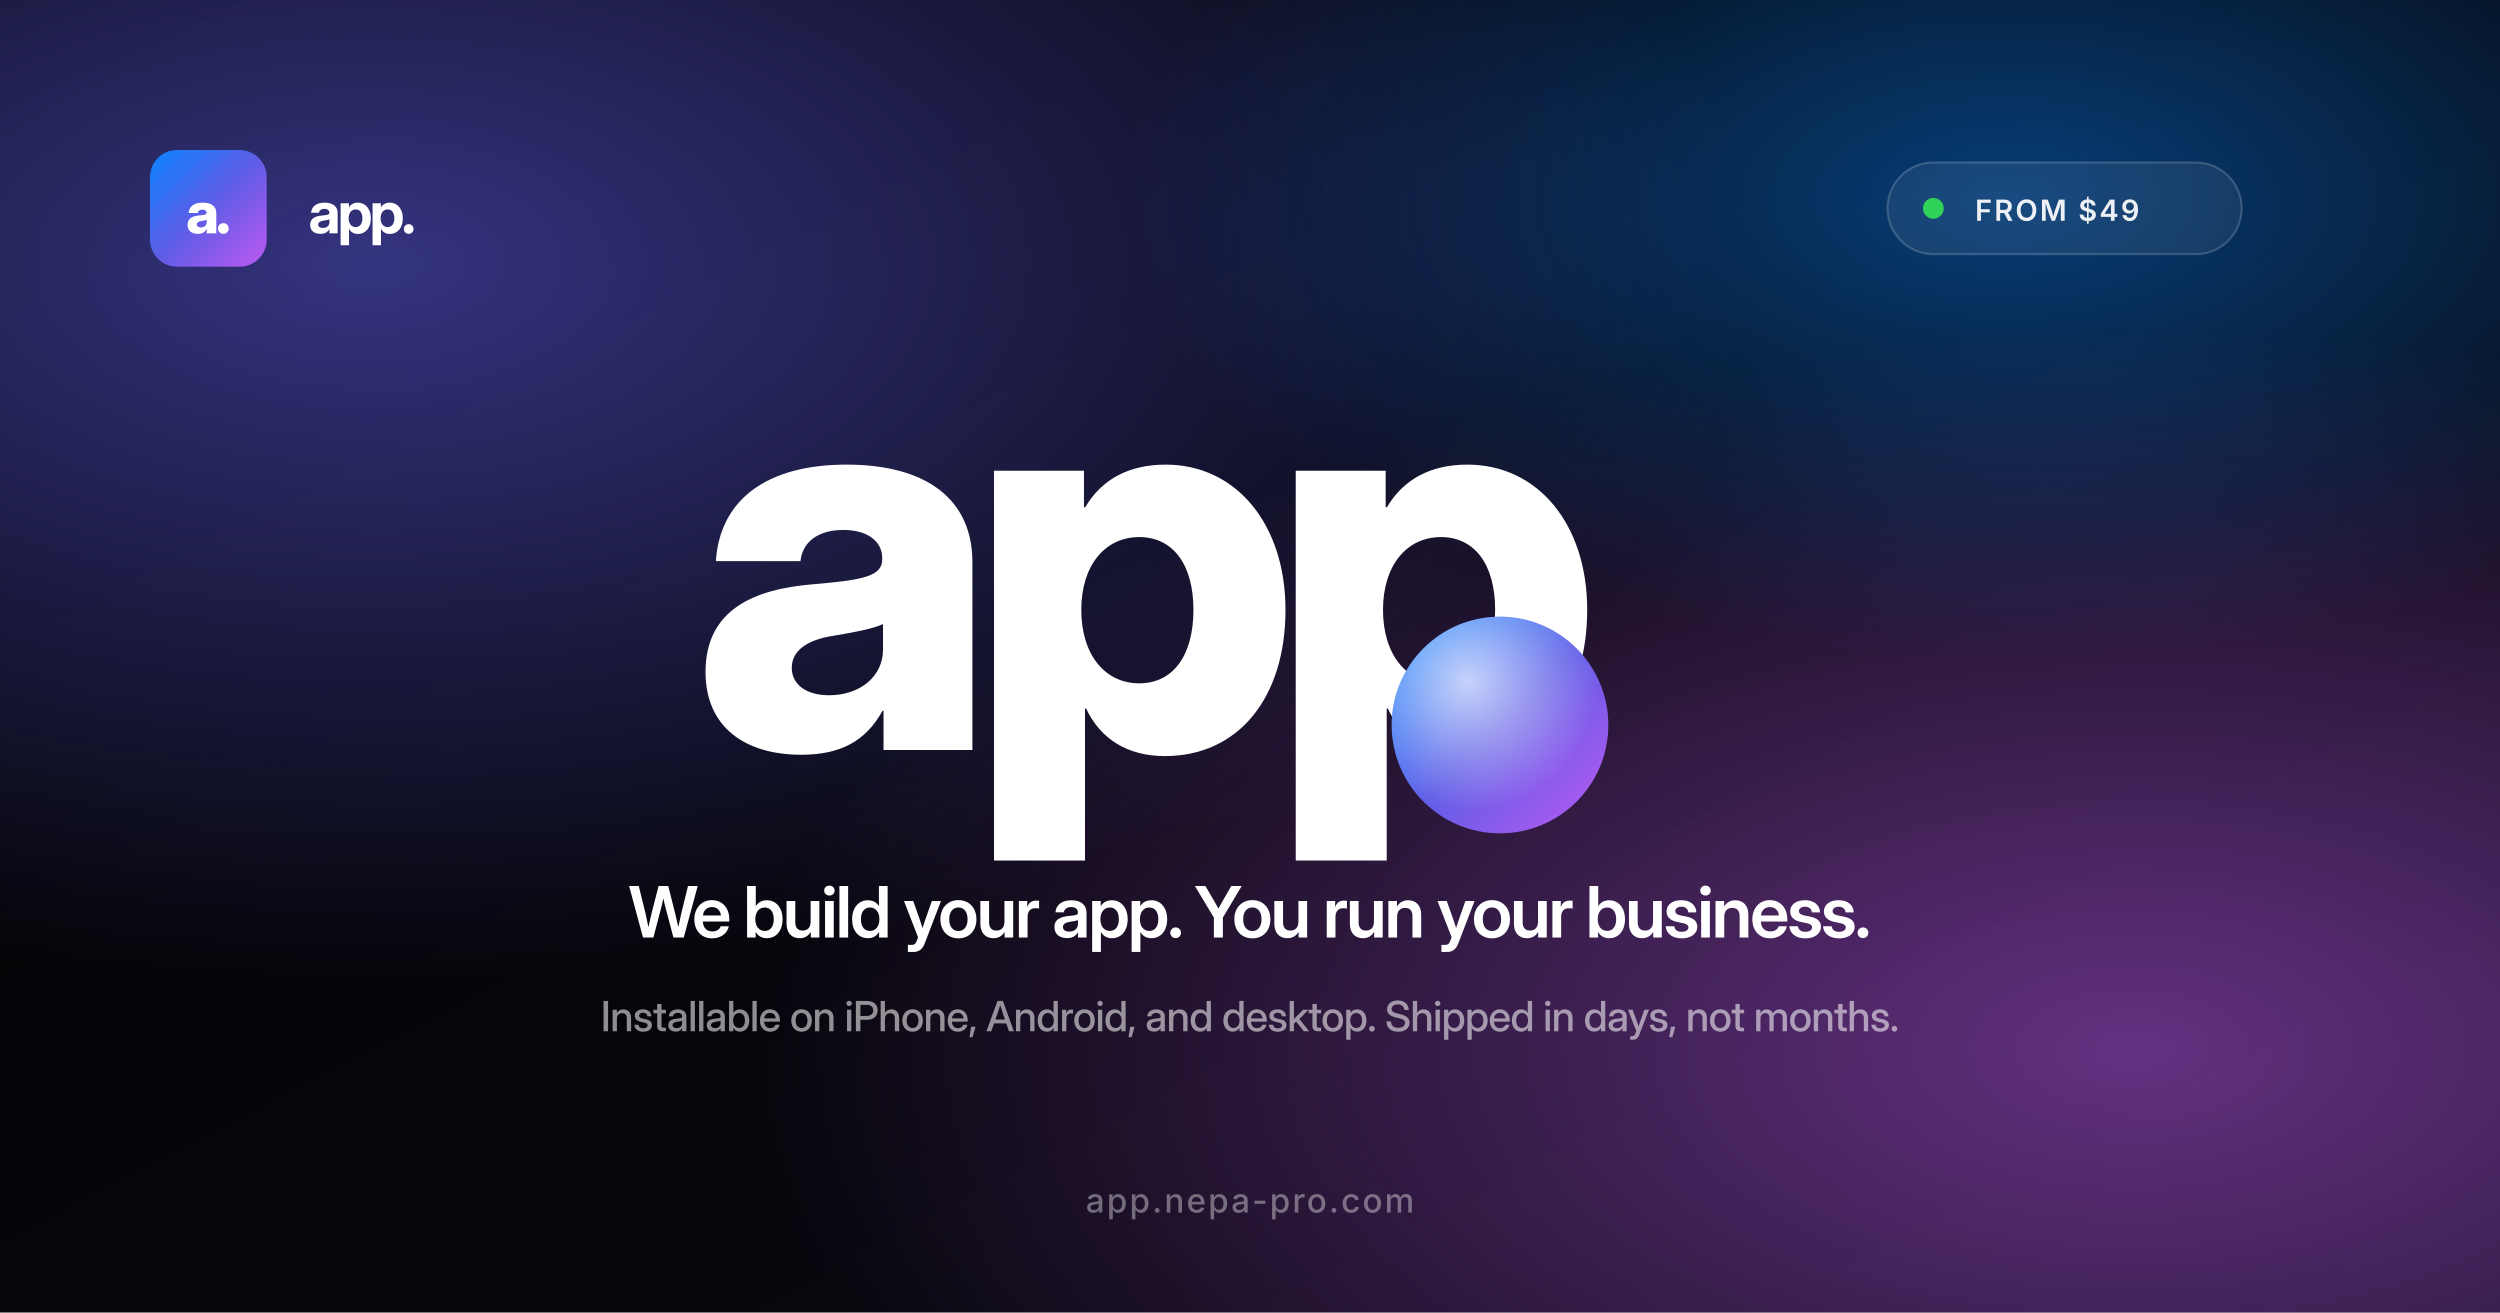
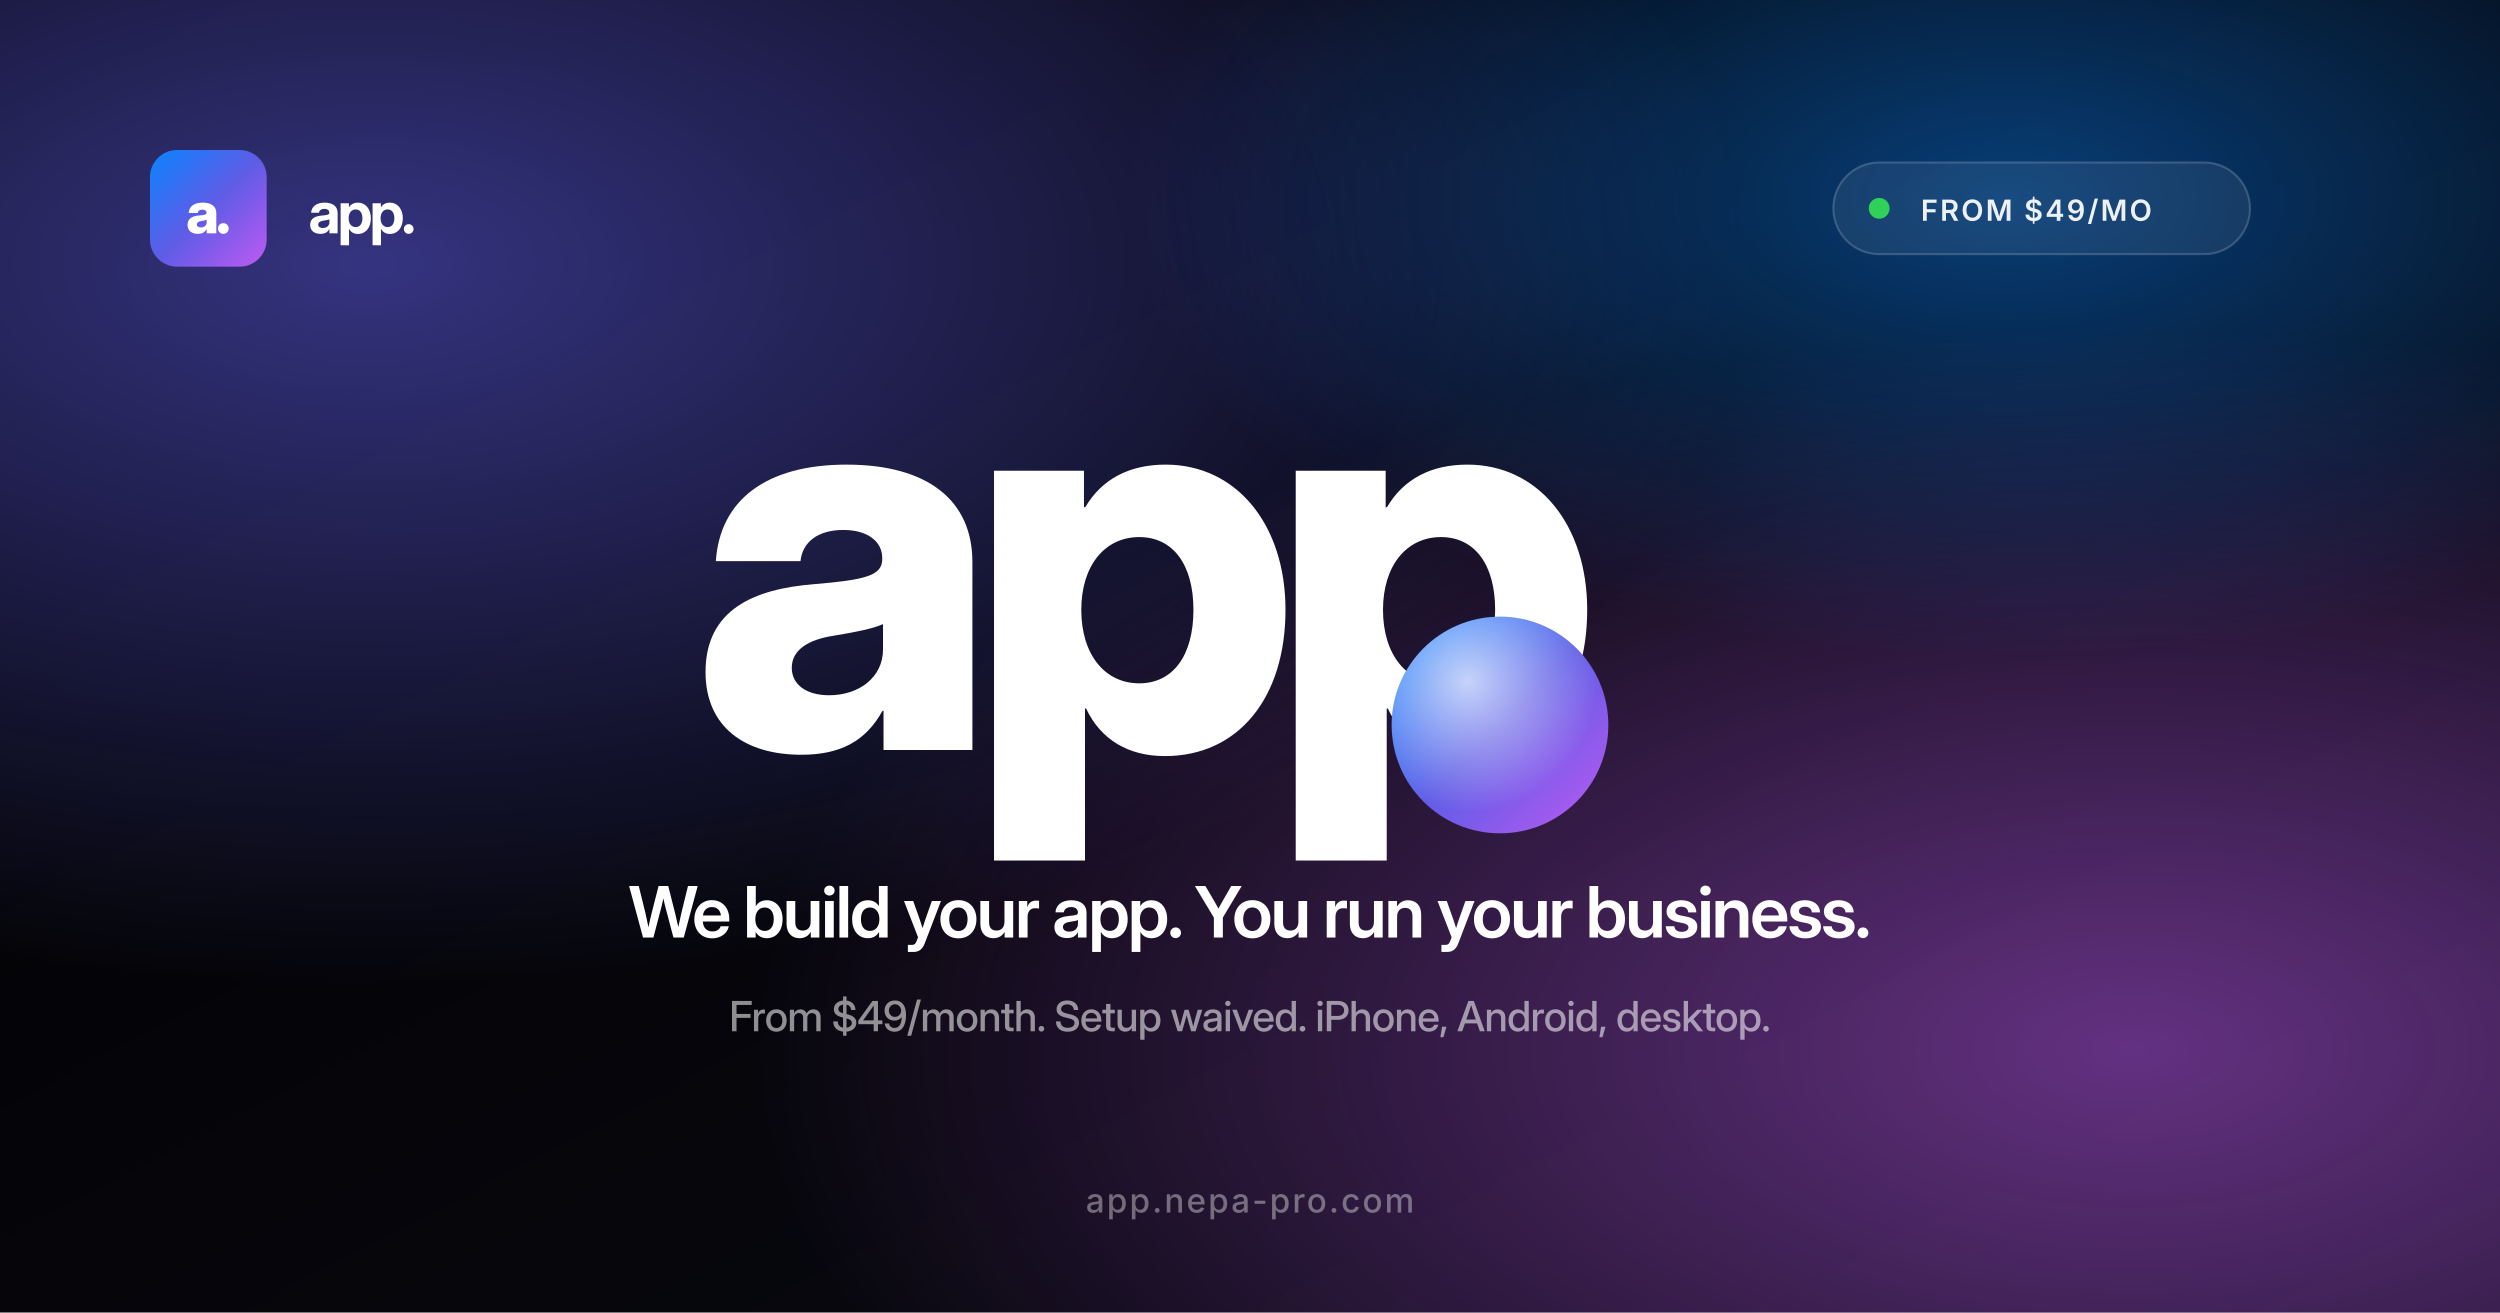
<svg xmlns="http://www.w3.org/2000/svg" viewBox="0 0 1200 630" width="1200" height="630">
  <defs>
    <linearGradient id="og-bg" x1="0%" y1="0%" x2="100%" y2="100%">
      <stop offset="0%" stop-color="#000000" />
      <stop offset="100%" stop-color="#0a0a14" />
    </linearGradient>
    <radialGradient id="og-glow1" cx="15%" cy="20%" r="55%">
      <stop offset="0%" stop-color="#5e5ce6" stop-opacity="0.55" />
      <stop offset="100%" stop-color="#5e5ce6" stop-opacity="0" />
    </radialGradient>
    <radialGradient id="og-glow2" cx="85%" cy="80%" r="55%">
      <stop offset="0%" stop-color="#bf5af2" stop-opacity="0.5" />
      <stop offset="100%" stop-color="#bf5af2" stop-opacity="0" />
    </radialGradient>
    <radialGradient id="og-glow3" cx="80%" cy="15%" r="35%">
      <stop offset="0%" stop-color="#0a84ff" stop-opacity="0.45" />
      <stop offset="100%" stop-color="#0a84ff" stop-opacity="0" />
    </radialGradient>
    <linearGradient id="dot-grad" x1="0%" y1="0%" x2="100%" y2="100%">
      <stop offset="0%" stop-color="#0a84ff" />
      <stop offset="50%" stop-color="#5e5ce6" />
      <stop offset="100%" stop-color="#bf5af2" />
    </linearGradient>
    <linearGradient id="mark-grad" x1="0%" y1="0%" x2="100%" y2="100%">
      <stop offset="0%" stop-color="#0a84ff" />
      <stop offset="50%" stop-color="#5e5ce6" />
      <stop offset="100%" stop-color="#bf5af2" />
    </linearGradient>
    <radialGradient id="dot-shine" cx="35%" cy="30%" r="60%">
      <stop offset="0%" stop-color="#ffffff" stop-opacity="0.7" />
      <stop offset="100%" stop-color="#ffffff" stop-opacity="0" />
    </radialGradient>
  </defs>
  <rect width="1200" height="630" fill="url(#og-bg)" />
  <rect width="1200" height="630" fill="url(#og-glow1)" />
  <rect width="1200" height="630" fill="url(#og-glow2)" />
  <rect width="1200" height="630" fill="url(#og-glow3)" />
  <g transform="translate(72, 72)">
    <rect width="56" height="56" rx="13" fill="url(#mark-grad)" />
    <text x="28" y="40" font-family="'Inter Display', 'Inter', -apple-system, sans-serif" font-weight="800" font-size="28" letter-spacing="-1.5" text-anchor="middle" fill="#ffffff">a.</text>
    <text x="76" y="40" font-family="'Inter Display', 'Inter', -apple-system, sans-serif" font-weight="700" font-size="28" letter-spacing="-1.4" fill="#ffffff">app.</text>
  </g>
-   <g transform="translate(906, 78)">
-     <rect width="170" height="44" rx="22" fill="rgba(255,255,255,0.07)" stroke="rgba(255,255,255,0.18)" stroke-width="1" />
+   <g transform="translate(880, 78)">
+     <rect width="200" height="44" rx="22" fill="rgba(255,255,255,0.07)" stroke="rgba(255,255,255,0.18)" stroke-width="1" />
    <circle cx="22" cy="22" r="5" fill="#30d158" />
-     <text x="42" y="28" font-family="'Inter', -apple-system, sans-serif" font-weight="600" font-size="14" letter-spacing="1" fill="rgba(255,255,255,0.92)">FROM $49</text>
+     <text x="42" y="28" font-family="'Inter', -apple-system, sans-serif" font-weight="600" font-size="14" letter-spacing="1" fill="rgba(255,255,255,0.92)">FROM $49/MO</text>
  </g>
  <g transform="translate(600, 360)">
    <text x="-50" y="0" font-family="'Inter Display', 'Inter', -apple-system, sans-serif" font-weight="800" font-size="260" letter-spacing="-14" text-anchor="middle" fill="#ffffff">app</text>
    <circle cx="120" cy="-12" r="52" fill="url(#dot-grad)" />
    <circle cx="120" cy="-12" r="52" fill="url(#dot-shine)" />
  </g>
  <text x="600" y="450" font-family="'Inter Display', 'Inter', -apple-system, sans-serif" font-weight="600" font-size="34" letter-spacing="-1" text-anchor="middle" fill="#ffffff">We build your app. You run your business.</text>
-   <text x="600" y="495" font-family="'Inter Display', 'Inter', -apple-system, sans-serif" font-weight="500" font-size="20" letter-spacing="-0.3" text-anchor="middle" fill="rgba(255,255,255,0.55)">Installable on iPhone, Android, and desktop. Shipped in days, not months.</text>
+   <text x="600" y="495" font-family="'Inter Display', 'Inter', -apple-system, sans-serif" font-weight="500" font-size="20" letter-spacing="-0.3" text-anchor="middle" fill="rgba(255,255,255,0.55)">From $49/month. Setup waived. iPhone, Android, desktop.</text>
  <text x="600" y="582" font-family="'Inter', ui-monospace, monospace" font-weight="500" font-size="16" letter-spacing="1" text-anchor="middle" fill="rgba(255,255,255,0.38)">app.nepa-pro.com</text>
</svg>
